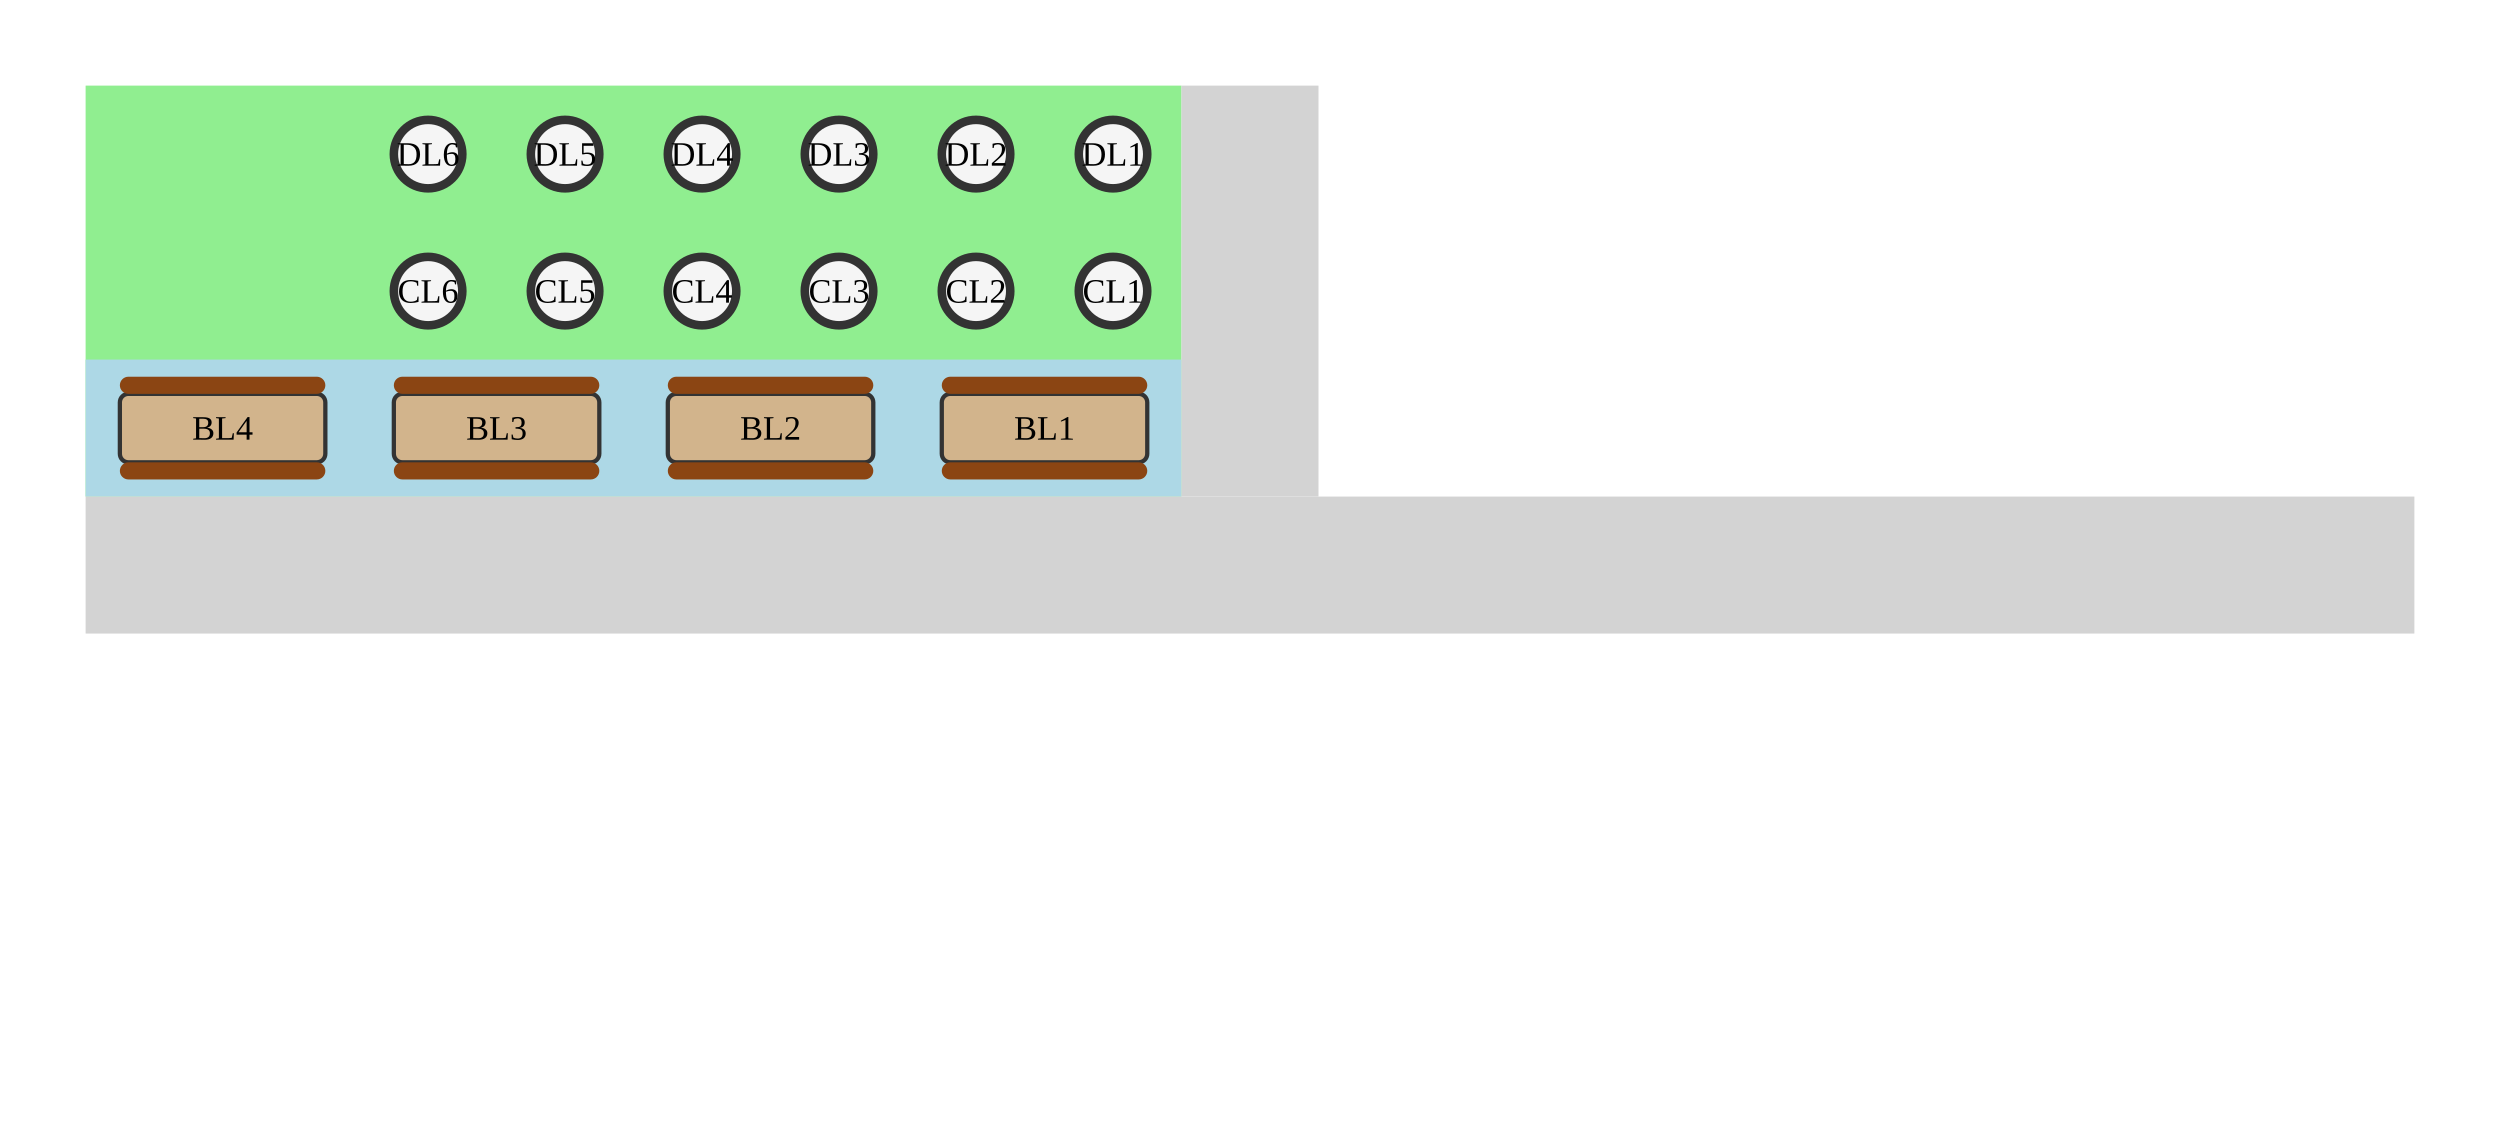
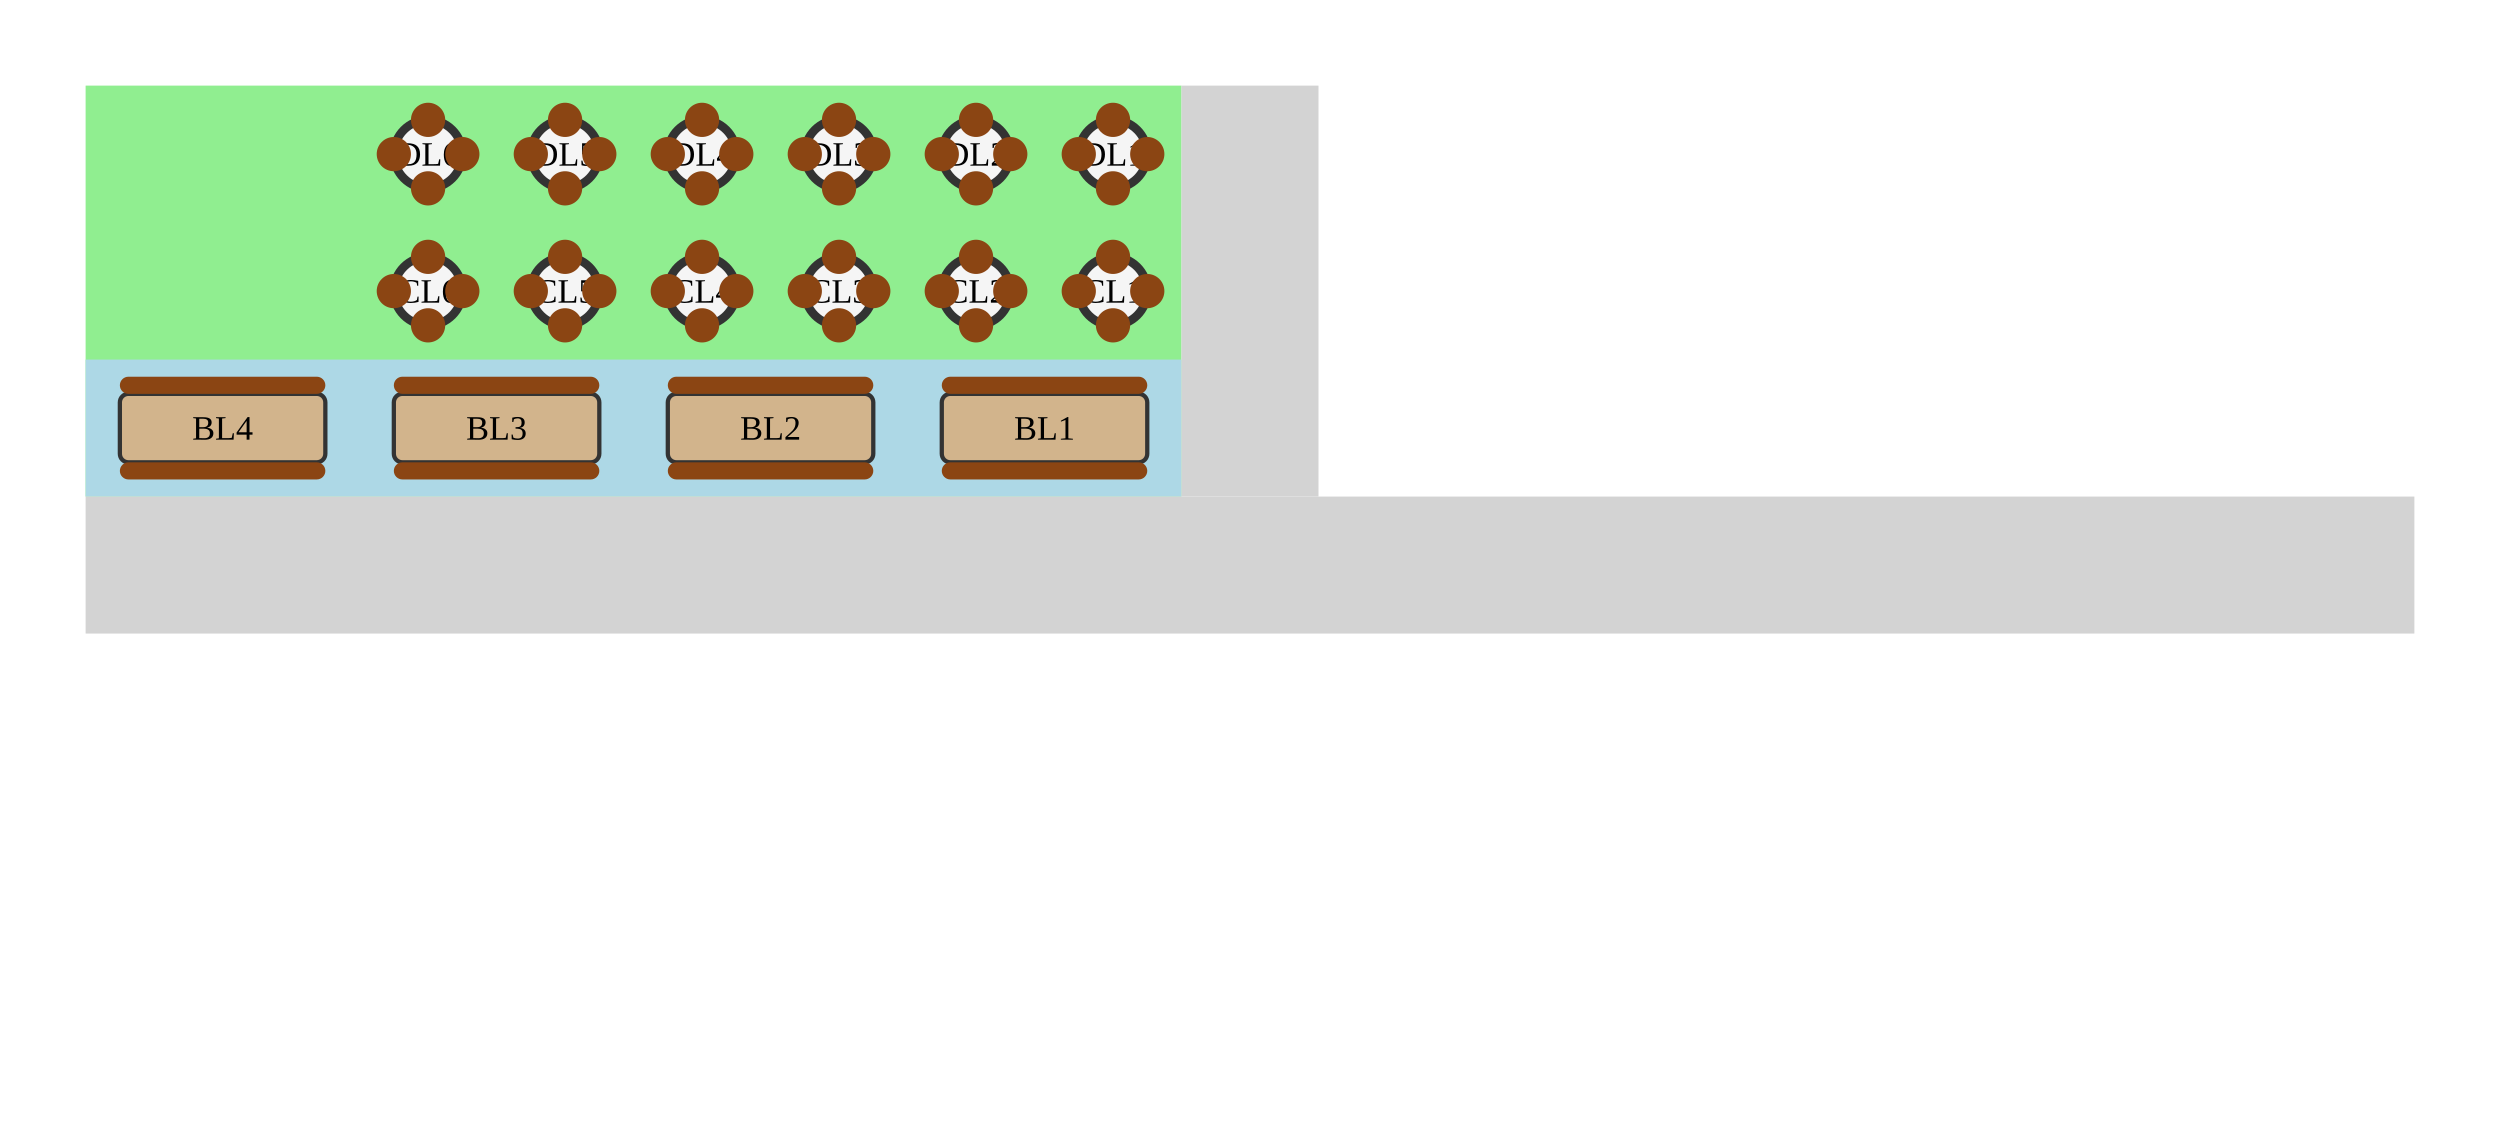
<svg xmlns="http://www.w3.org/2000/svg" viewBox="0 0 584 264">
  <g class="container">
    <g class="container">
      <g class="container">
        <rect x="20" y="20" width="256" height="96" fill="lightgreen" />
        <g class="container">
          <rect x="20" y="84" width="256" height="32" fill="lightblue" />
          <rect x="220" y="92" width="48" height="16" rx="2" ry="2" fill="#D2B48C" stroke="#333" stroke-width="1" />
          <text x="244" y="100" text-anchor="middle" dominant-baseline="central" font-size="8" fill="#000">BL1</text>
          <rect x="220" y="88" width="48" height="4" rx="2" ry="2" fill="#8B4513" />
          <rect x="220" y="108" width="48" height="4" rx="2" ry="2" fill="#8B4513" />
          <rect x="156" y="92" width="48" height="16" rx="2" ry="2" fill="#D2B48C" stroke="#333" stroke-width="1" />
          <text x="180" y="100" text-anchor="middle" dominant-baseline="central" font-size="8" fill="#000">BL2</text>
          <rect x="156" y="88" width="48" height="4" rx="2" ry="2" fill="#8B4513" />
          <rect x="156" y="108" width="48" height="4" rx="2" ry="2" fill="#8B4513" />
          <rect x="92" y="92" width="48" height="16" rx="2" ry="2" fill="#D2B48C" stroke="#333" stroke-width="1" />
          <text x="116" y="100" text-anchor="middle" dominant-baseline="central" font-size="8" fill="#000">BL3</text>
          <rect x="92" y="88" width="48" height="4" rx="2" ry="2" fill="#8B4513" />
          <rect x="92" y="108" width="48" height="4" rx="2" ry="2" fill="#8B4513" />
          <rect x="28" y="92" width="48" height="16" rx="2" ry="2" fill="#D2B48C" stroke="#333" stroke-width="1" />
          <text x="52" y="100" text-anchor="middle" dominant-baseline="central" font-size="8" fill="#000">BL4</text>
          <rect x="28" y="88" width="48" height="4" rx="2" ry="2" fill="#8B4513" />
          <rect x="28" y="108" width="48" height="4" rx="2" ry="2" fill="#8B4513" />
        </g>
        <g class="container">
          <ellipse cx="260" cy="68" rx="8" ry="8" fill="#f5f5f5" stroke="#333" stroke-width="2" />
          <text x="260" y="68" text-anchor="middle" dominant-baseline="central" font-size="8" fill="#000">CL1</text>
+           <circle cx="260" cy="60" r="4" fill="#8B4513" />
+           <circle cx="268" cy="68" r="4" fill="#8B4513" />
+           <circle cx="260" cy="76" r="4" fill="#8B4513" />
+           <circle cx="252" cy="68" r="4" fill="#8B4513" />
          <ellipse cx="228" cy="68" rx="8" ry="8" fill="#f5f5f5" stroke="#333" stroke-width="2" />
          <text x="228" y="68" text-anchor="middle" dominant-baseline="central" font-size="8" fill="#000">CL2</text>
+           <circle cx="228" cy="60" r="4" fill="#8B4513" />
+           <circle cx="236" cy="68" r="4" fill="#8B4513" />
+           <circle cx="228" cy="76" r="4" fill="#8B4513" />
+           <circle cx="220" cy="68" r="4" fill="#8B4513" />
          <ellipse cx="196" cy="68" rx="8" ry="8" fill="#f5f5f5" stroke="#333" stroke-width="2" />
          <text x="196" y="68" text-anchor="middle" dominant-baseline="central" font-size="8" fill="#000">CL3</text>
+           <circle cx="196" cy="60" r="4" fill="#8B4513" />
+           <circle cx="204" cy="68" r="4" fill="#8B4513" />
+           <circle cx="196" cy="76" r="4" fill="#8B4513" />
+           <circle cx="188" cy="68" r="4" fill="#8B4513" />
          <ellipse cx="164" cy="68" rx="8" ry="8" fill="#f5f5f5" stroke="#333" stroke-width="2" />
          <text x="164" y="68" text-anchor="middle" dominant-baseline="central" font-size="8" fill="#000">CL4</text>
+           <circle cx="164" cy="60" r="4" fill="#8B4513" />
+           <circle cx="172" cy="68" r="4" fill="#8B4513" />
+           <circle cx="164" cy="76" r="4" fill="#8B4513" />
+           <circle cx="156" cy="68" r="4" fill="#8B4513" />
          <ellipse cx="132" cy="68" rx="8" ry="8" fill="#f5f5f5" stroke="#333" stroke-width="2" />
          <text x="132" y="68" text-anchor="middle" dominant-baseline="central" font-size="8" fill="#000">CL5</text>
+           <circle cx="132" cy="60" r="4" fill="#8B4513" />
+           <circle cx="140" cy="68" r="4" fill="#8B4513" />
+           <circle cx="132" cy="76" r="4" fill="#8B4513" />
+           <circle cx="124" cy="68" r="4" fill="#8B4513" />
          <ellipse cx="100" cy="68" rx="8" ry="8" fill="#f5f5f5" stroke="#333" stroke-width="2" />
          <text x="100" y="68" text-anchor="middle" dominant-baseline="central" font-size="8" fill="#000">CL6</text>
+           <circle cx="100" cy="60" r="4" fill="#8B4513" />
+           <circle cx="108" cy="68" r="4" fill="#8B4513" />
+           <circle cx="100" cy="76" r="4" fill="#8B4513" />
+           <circle cx="92" cy="68" r="4" fill="#8B4513" />
        </g>
        <g class="container">
          <ellipse cx="260" cy="36" rx="8" ry="8" fill="#f5f5f5" stroke="#333" stroke-width="2" />
          <text x="260" y="36" text-anchor="middle" dominant-baseline="central" font-size="8" fill="#000">DL1</text>
+           <circle cx="260" cy="28" r="4" fill="#8B4513" />
+           <circle cx="268" cy="36" r="4" fill="#8B4513" />
+           <circle cx="260" cy="44" r="4" fill="#8B4513" />
+           <circle cx="252" cy="36" r="4" fill="#8B4513" />
          <ellipse cx="228" cy="36" rx="8" ry="8" fill="#f5f5f5" stroke="#333" stroke-width="2" />
          <text x="228" y="36" text-anchor="middle" dominant-baseline="central" font-size="8" fill="#000">DL2</text>
+           <circle cx="228" cy="28" r="4" fill="#8B4513" />
+           <circle cx="236" cy="36" r="4" fill="#8B4513" />
+           <circle cx="228" cy="44" r="4" fill="#8B4513" />
+           <circle cx="220" cy="36" r="4" fill="#8B4513" />
          <ellipse cx="196" cy="36" rx="8" ry="8" fill="#f5f5f5" stroke="#333" stroke-width="2" />
          <text x="196" y="36" text-anchor="middle" dominant-baseline="central" font-size="8" fill="#000">DL3</text>
+           <circle cx="196" cy="28" r="4" fill="#8B4513" />
+           <circle cx="204" cy="36" r="4" fill="#8B4513" />
+           <circle cx="196" cy="44" r="4" fill="#8B4513" />
+           <circle cx="188" cy="36" r="4" fill="#8B4513" />
          <ellipse cx="164" cy="36" rx="8" ry="8" fill="#f5f5f5" stroke="#333" stroke-width="2" />
          <text x="164" y="36" text-anchor="middle" dominant-baseline="central" font-size="8" fill="#000">DL4</text>
+           <circle cx="164" cy="28" r="4" fill="#8B4513" />
+           <circle cx="172" cy="36" r="4" fill="#8B4513" />
+           <circle cx="164" cy="44" r="4" fill="#8B4513" />
+           <circle cx="156" cy="36" r="4" fill="#8B4513" />
          <ellipse cx="132" cy="36" rx="8" ry="8" fill="#f5f5f5" stroke="#333" stroke-width="2" />
          <text x="132" y="36" text-anchor="middle" dominant-baseline="central" font-size="8" fill="#000">DL5</text>
+           <circle cx="132" cy="28" r="4" fill="#8B4513" />
+           <circle cx="140" cy="36" r="4" fill="#8B4513" />
+           <circle cx="132" cy="44" r="4" fill="#8B4513" />
+           <circle cx="124" cy="36" r="4" fill="#8B4513" />
          <ellipse cx="100" cy="36" rx="8" ry="8" fill="#f5f5f5" stroke="#333" stroke-width="2" />
          <text x="100" y="36" text-anchor="middle" dominant-baseline="central" font-size="8" fill="#000">DL6</text>
+           <circle cx="100" cy="28" r="4" fill="#8B4513" />
+           <circle cx="108" cy="36" r="4" fill="#8B4513" />
+           <circle cx="100" cy="44" r="4" fill="#8B4513" />
+           <circle cx="92" cy="36" r="4" fill="#8B4513" />
        </g>
      </g>
      <g class="container">
        <rect x="276" y="20" width="32" height="96" fill="lightgray" />
      </g>
      <g class="container">
</g>
    </g>
    <g class="container">
      <rect x="20" y="116" width="544" height="32" fill="lightgray" />
    </g>
    <g class="container">
</g>
  </g>
</svg>
